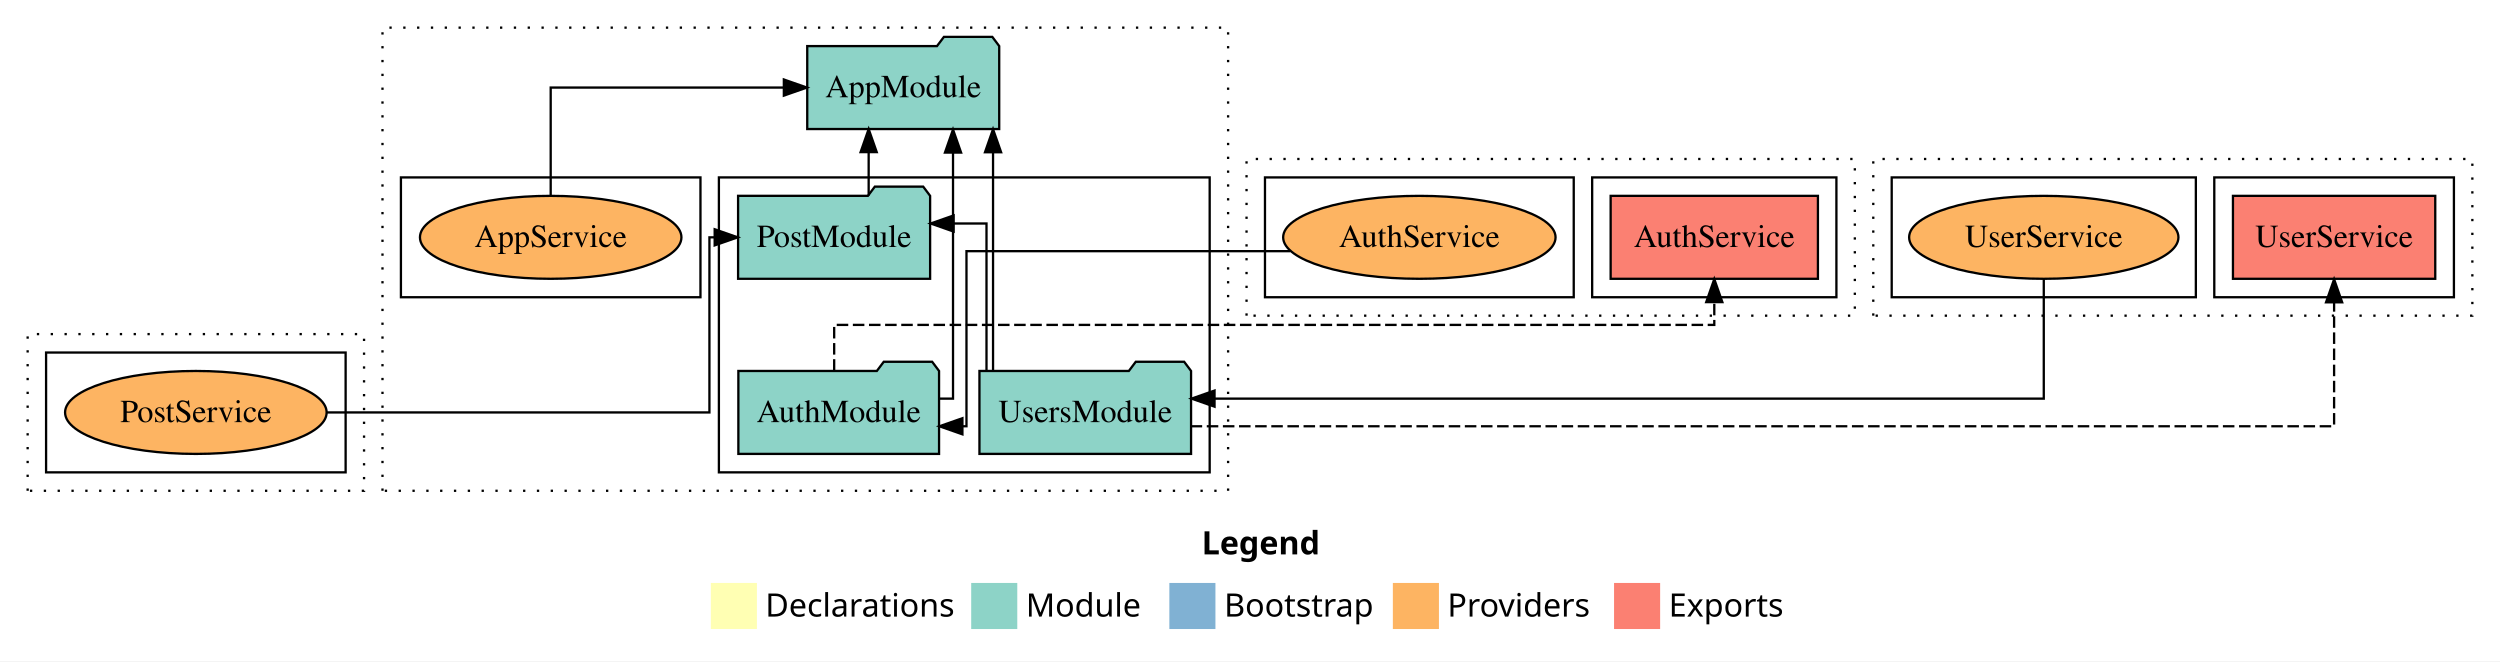
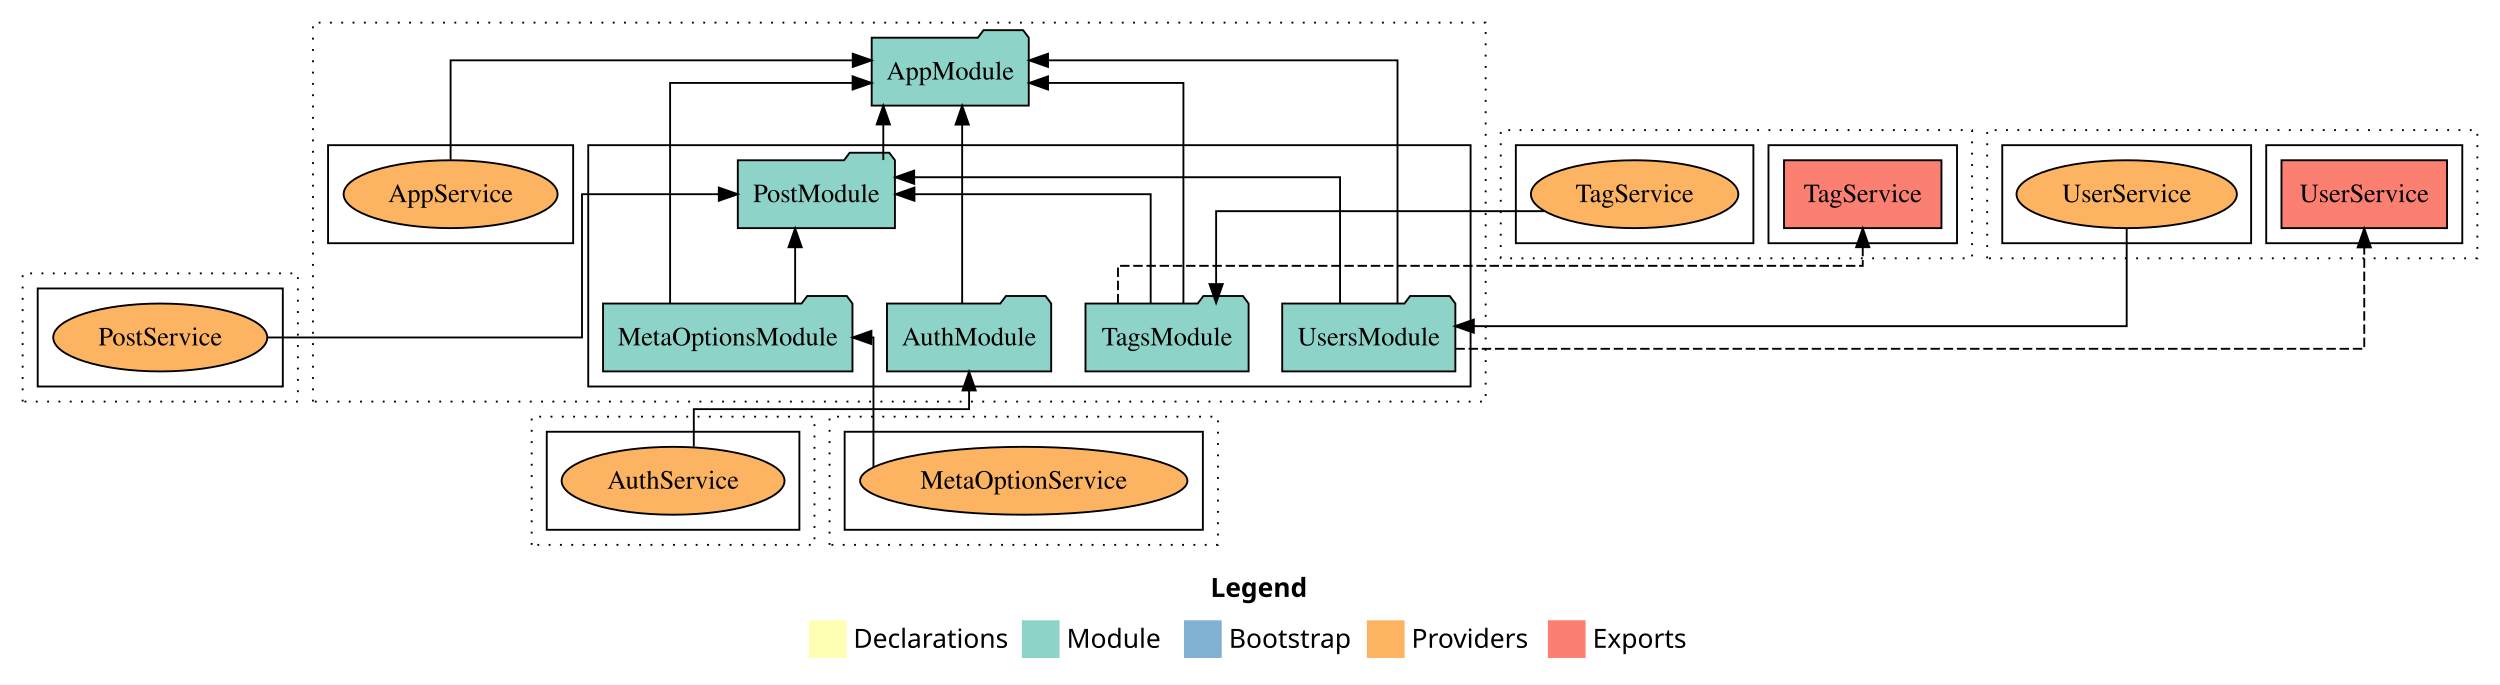
- <svg xmlns="http://www.w3.org/2000/svg" width="1085pt" height="287pt" viewBox="0.00 0.00 1085.00 287.00">
-   <g id="graph0" class="graph" transform="scale(1 1) rotate(0) translate(4 283)">
-     <polygon fill="white" stroke="transparent" points="-4,4 -4,-283 1081,-283 1081,4 -4,4" />
-     <text text-anchor="start" x="517.51" y="-42.4" font-family="Times-12" font-weight="bold" font-size="14.00">Legend</text>
-     <polygon fill="#ffffb3" stroke="transparent" points="304.5,-10 304.5,-30 324.5,-30 324.5,-10 304.5,-10" />
-     <text text-anchor="start" x="328.13" y="-15.4" font-family="Times-12" font-size="14.00">  Declarations</text>
-     <polygon fill="#8dd3c7" stroke="transparent" points="417.5,-10 417.5,-30 437.5,-30 437.5,-10 417.5,-10" />
-     <text text-anchor="start" x="441.23" y="-15.4" font-family="Times-12" font-size="14.00">  Module</text>
-     <polygon fill="#80b1d3" stroke="transparent" points="503.5,-10 503.5,-30 523.5,-30 523.5,-10 503.5,-10" />
-     <text text-anchor="start" x="527.28" y="-15.4" font-family="Times-12" font-size="14.00">  Bootstrap</text>
-     <polygon fill="#fdb462" stroke="transparent" points="600.5,-10 600.5,-30 620.5,-30 620.5,-10 600.5,-10" />
-     <text text-anchor="start" x="624.17" y="-15.4" font-family="Times-12" font-size="14.00">  Providers</text>
-     <polygon fill="#fb8072" stroke="transparent" points="696.5,-10 696.5,-30 716.5,-30 716.5,-10 696.5,-10" />
-     <text text-anchor="start" x="720.23" y="-15.4" font-family="Times-12" font-size="14.00">  Exports</text>
+ <svg xmlns="http://www.w3.org/2000/svg" width="1326pt" height="363pt" viewBox="0.00 0.00 1326.00 363.00">
+   <g id="graph0" class="graph" transform="scale(1 1) rotate(0) translate(4 359)">
+     <polygon fill="white" stroke="transparent" points="-4,4 -4,-359 1322,-359 1322,4 -4,4" />
+     <text text-anchor="start" x="638.01" y="-42.4" font-family="Times-12" font-weight="bold" font-size="14.00">Legend</text>
+     <polygon fill="#ffffb3" stroke="transparent" points="425,-10 425,-30 445,-30 445,-10 425,-10" />
+     <text text-anchor="start" x="448.63" y="-15.4" font-family="Times-12" font-size="14.00">  Declarations</text>
+     <polygon fill="#8dd3c7" stroke="transparent" points="538,-10 538,-30 558,-30 558,-10 538,-10" />
+     <text text-anchor="start" x="561.73" y="-15.4" font-family="Times-12" font-size="14.00">  Module</text>
+     <polygon fill="#80b1d3" stroke="transparent" points="624,-10 624,-30 644,-30 644,-10 624,-10" />
+     <text text-anchor="start" x="647.78" y="-15.4" font-family="Times-12" font-size="14.00">  Bootstrap</text>
+     <polygon fill="#fdb462" stroke="transparent" points="721,-10 721,-30 741,-30 741,-10 721,-10" />
+     <text text-anchor="start" x="744.67" y="-15.4" font-family="Times-12" font-size="14.00">  Providers</text>
+     <polygon fill="#fb8072" stroke="transparent" points="817,-10 817,-30 837,-30 837,-10 817,-10" />
+     <text text-anchor="start" x="840.73" y="-15.4" font-family="Times-12" font-size="14.00">  Exports</text>
    <g id="clust1" class="cluster">
-       <polygon fill="none" stroke="black" stroke-dasharray="1,5" points="162,-70 162,-271 529,-271 529,-70 162,-70" />
+       <polygon fill="none" stroke="black" stroke-dasharray="1,5" points="162,-146 162,-347 784,-347 784,-146 162,-146" />
    </g>
    <g id="clust3" class="cluster">
-       <polygon fill="none" stroke="black" points="308,-78 308,-206 521,-206 521,-78 308,-78" />
+       <polygon fill="none" stroke="black" points="308,-154 308,-282 776,-282 776,-154 308,-154" />
    </g>
    <g id="clust6" class="cluster">
-       <polygon fill="none" stroke="black" points="170,-154 170,-206 300,-206 300,-154 170,-154" />
+       <polygon fill="none" stroke="black" points="170,-230 170,-282 300,-282 300,-230 170,-230" />
    </g>
    <g id="clust7" class="cluster">
-       <polygon fill="none" stroke="black" stroke-dasharray="1,5" points="537,-146 537,-214 801,-214 801,-146 537,-146" />
-     </g>
-     <g id="clust10" class="cluster">
-       <polygon fill="none" stroke="black" points="687,-154 687,-206 793,-206 793,-154 687,-154" />
+       <polygon fill="none" stroke="black" stroke-dasharray="1,5" points="278,-70 278,-138 428,-138 428,-70 278,-70" />
    </g>
    <g id="clust12" class="cluster">
-       <polygon fill="none" stroke="black" points="545,-154 545,-206 679,-206 679,-154 545,-154" />
+       <polygon fill="none" stroke="black" points="286,-78 286,-130 420,-130 420,-78 286,-78" />
    </g>
    <g id="clust13" class="cluster">
-       <polygon fill="none" stroke="black" stroke-dasharray="1,5" points="8,-70 8,-138 154,-138 154,-70 8,-70" />
+       <polygon fill="none" stroke="black" stroke-dasharray="1,5" points="436,-70 436,-138 642,-138 642,-70 436,-70" />
    </g>
    <g id="clust18" class="cluster">
-       <polygon fill="none" stroke="black" points="16,-78 16,-130 146,-130 146,-78 16,-78" />
+       <polygon fill="none" stroke="black" points="444,-78 444,-130 634,-130 634,-78 444,-78" />
    </g>
    <g id="clust19" class="cluster">
-       <polygon fill="none" stroke="black" stroke-dasharray="1,5" points="809,-146 809,-214 1069,-214 1069,-146 809,-146" />
-     </g>
-     <g id="clust22" class="cluster">
-       <polygon fill="none" stroke="black" points="957,-154 957,-206 1061,-206 1061,-154 957,-154" />
+       <polygon fill="none" stroke="black" stroke-dasharray="1,5" points="8,-146 8,-214 154,-214 154,-146 8,-146" />
    </g>
    <g id="clust24" class="cluster">
-       <polygon fill="none" stroke="black" points="817,-154 817,-206 949,-206 949,-154 817,-154" />
+       <polygon fill="none" stroke="black" points="16,-154 16,-206 146,-206 146,-154 16,-154" />
+     </g>
+     <g id="clust25" class="cluster">
+       <polygon fill="none" stroke="black" stroke-dasharray="1,5" points="792,-222 792,-290 1042,-290 1042,-222 792,-222" />
+     </g>
+     <g id="clust28" class="cluster">
+       <polygon fill="none" stroke="black" points="934,-230 934,-282 1034,-282 1034,-230 934,-230" />
+     </g>
+     <g id="clust30" class="cluster">
+       <polygon fill="none" stroke="black" points="800,-230 800,-282 926,-282 926,-230 800,-230" />
+     </g>
+     <g id="clust31" class="cluster">
+       <polygon fill="none" stroke="black" stroke-dasharray="1,5" points="1050,-222 1050,-290 1310,-290 1310,-222 1050,-222" />
+     </g>
+     <g id="clust34" class="cluster">
+       <polygon fill="none" stroke="black" points="1198,-230 1198,-282 1302,-282 1302,-230 1198,-230" />
+     </g>
+     <g id="clust36" class="cluster">
+       <polygon fill="none" stroke="black" points="1058,-230 1058,-282 1190,-282 1190,-230 1058,-230" />
    </g>
    <g id="node1" class="node">
-       <polygon fill="#8dd3c7" stroke="black" points="403.55,-122 400.55,-126 379.55,-126 376.55,-122 316.45,-122 316.45,-86 403.55,-86 403.55,-122" />
-       <text text-anchor="middle" x="360" y="-99.8" font-family="Times,serif" font-size="14.00">AuthModule</text>
+       <polygon fill="#8dd3c7" stroke="black" points="553.55,-198 550.55,-202 529.55,-202 526.55,-198 466.45,-198 466.45,-162 553.55,-162 553.55,-198" />
+       <text text-anchor="middle" x="510" y="-175.8" font-family="Times,serif" font-size="14.00">AuthModule</text>
+     </g>
+     <g id="node6" class="node">
+       <polygon fill="#8dd3c7" stroke="black" points="541.66,-339 538.66,-343 517.66,-343 514.66,-339 458.34,-339 458.34,-303 541.66,-303 541.66,-339" />
+       <text text-anchor="middle" x="500" y="-316.8" font-family="Times,serif" font-size="14.00">AppModule</text>
+     </g>
+     <g id="edge1" class="edge">
+       <path fill="none" stroke="black" d="M506.33,-198.14C506.33,-198.14 506.33,-292.93 506.33,-292.93" />
+       <polygon fill="black" stroke="black" points="502.83,-292.92 506.33,-302.93 509.83,-292.93 502.83,-292.92" />
+     </g>
+     <g id="node2" class="node">
+       <polygon fill="#8dd3c7" stroke="black" points="448.15,-198 445.15,-202 424.15,-202 421.15,-198 315.85,-198 315.85,-162 448.15,-162 448.15,-198" />
+       <text text-anchor="middle" x="382" y="-175.8" font-family="Times,serif" font-size="14.00">MetaOptionsModule</text>
+     </g>
+     <g id="node3" class="node">
+       <polygon fill="#8dd3c7" stroke="black" points="470.67,-274 467.67,-278 446.67,-278 443.67,-274 387.33,-274 387.33,-238 470.67,-238 470.67,-274" />
+       <text text-anchor="middle" x="429" y="-251.8" font-family="Times,serif" font-size="14.00">PostModule</text>
+     </g>
+     <g id="edge9" class="edge">
+       <path fill="none" stroke="black" d="M417.74,-198.01C417.74,-198.01 417.74,-227.85 417.74,-227.85" />
+       <polygon fill="black" stroke="black" points="414.24,-227.85 417.74,-237.85 421.24,-227.85 414.24,-227.85" />
+     </g>
+     <g id="edge2" class="edge">
+       <path fill="none" stroke="black" d="M351.42,-198.21C351.42,-235.06 351.42,-315 351.42,-315 351.42,-315 448.22,-315 448.22,-315" />
+       <polygon fill="black" stroke="black" points="448.22,-318.5 458.22,-315 448.22,-311.5 448.22,-318.5" />
+     </g>
+     <g id="edge3" class="edge">
+       <path fill="none" stroke="black" d="M464.5,-274.11C464.5,-274.11 464.5,-292.99 464.5,-292.99" />
+       <polygon fill="black" stroke="black" points="461,-292.99 464.5,-302.99 468,-292.99 461,-292.99" />
    </g>
    <g id="node4" class="node">
-       <polygon fill="#8dd3c7" stroke="black" points="429.66,-263 426.66,-267 405.66,-267 402.66,-263 346.34,-263 346.34,-227 429.66,-227 429.66,-263" />
-       <text text-anchor="middle" x="388" y="-240.8" font-family="Times,serif" font-size="14.00">AppModule</text>
+       <polygon fill="#8dd3c7" stroke="black" points="658.26,-198 655.26,-202 634.26,-202 631.26,-198 571.74,-198 571.74,-162 658.26,-162 658.26,-198" />
+       <text text-anchor="middle" x="615" y="-175.8" font-family="Times,serif" font-size="14.00">TagsModule</text>
    </g>
-     <g id="edge1" class="edge">
-       <path fill="none" stroke="black" d="M403.92,-110C407.4,-110 409.61,-110 409.61,-110 409.61,-110 409.61,-216.79 409.61,-216.79" />
-       <polygon fill="black" stroke="black" points="406.11,-216.79 409.61,-226.79 413.11,-216.79 406.11,-216.79" />
+     <g id="edge10" class="edge">
+       <path fill="none" stroke="black" d="M606.32,-198.01C606.32,-220.49 606.32,-256 606.32,-256 606.32,-256 481.02,-256 481.02,-256" />
+       <polygon fill="black" stroke="black" points="481.02,-252.5 471.02,-256 481.02,-259.5 481.02,-252.5" />
    </g>
-     <g id="node6" class="node">
-       <polygon fill="#fb8072" stroke="black" points="784.98,-198 695.02,-198 695.02,-162 784.98,-162 784.98,-198" />
-       <text text-anchor="middle" x="740" y="-175.8" font-family="Times,serif" font-size="14.00">AuthService </text>
+     <g id="edge4" class="edge">
+       <path fill="none" stroke="black" d="M623.68,-198.21C623.68,-235.06 623.68,-315 623.68,-315 623.68,-315 551.87,-315 551.87,-315" />
+       <polygon fill="black" stroke="black" points="551.87,-311.5 541.87,-315 551.87,-318.5 551.87,-311.5" />
+     </g>
+     <g id="node11" class="node">
+       <polygon fill="#fb8072" stroke="black" points="1025.75,-274 942.25,-274 942.25,-238 1025.75,-238 1025.75,-274" />
+       <text text-anchor="middle" x="984" y="-251.8" font-family="Times,serif" font-size="14.00">TagService </text>
+     </g>
+     <g id="edge13" class="edge">
+       <path fill="none" stroke="black" stroke-dasharray="5,2" d="M588.97,-198.11C588.97,-207.9 588.97,-218 588.97,-218 588.97,-218 984,-218 984,-218 984,-218 984,-227.89 984,-227.89" />
+       <polygon fill="black" stroke="black" points="980.5,-227.89 984,-237.89 987.5,-227.89 980.5,-227.89" />
+     </g>
+     <g id="node5" class="node">
+       <polygon fill="#8dd3c7" stroke="black" points="767.92,-198 764.92,-202 743.92,-202 740.92,-198 676.08,-198 676.08,-162 767.92,-162 767.92,-198" />
+       <text text-anchor="middle" x="722" y="-175.8" font-family="Times,serif" font-size="14.00">UsersModule</text>
+     </g>
+     <g id="edge11" class="edge">
+       <path fill="none" stroke="black" d="M706.76,-198.03C706.76,-222.98 706.76,-265 706.76,-265 706.76,-265 480.88,-265 480.88,-265" />
+       <polygon fill="black" stroke="black" points="480.88,-261.5 470.88,-265 480.88,-268.5 480.88,-261.5" />
    </g>
    <g id="edge5" class="edge">
-       <path fill="none" stroke="black" stroke-dasharray="5,2" d="M358.03,-122.11C358.03,-131.9 358.03,-142 358.03,-142 358.03,-142 740,-142 740,-142 740,-142 740,-151.89 740,-151.89" />
-       <polygon fill="black" stroke="black" points="736.5,-151.89 740,-161.89 743.5,-151.89 736.5,-151.89" />
+       <path fill="none" stroke="black" d="M737.24,-198.03C737.24,-237.28 737.24,-327 737.24,-327 737.24,-327 551.87,-327 551.87,-327" />
+       <polygon fill="black" stroke="black" points="551.87,-323.5 541.87,-327 551.87,-330.5 551.87,-323.5" />
    </g>
-     <g id="node2" class="node">
-       <polygon fill="#8dd3c7" stroke="black" points="399.67,-198 396.67,-202 375.67,-202 372.67,-198 316.33,-198 316.33,-162 399.67,-162 399.67,-198" />
-       <text text-anchor="middle" x="358" y="-175.8" font-family="Times,serif" font-size="14.00">PostModule</text>
+     <g id="node13" class="node">
+       <polygon fill="#fb8072" stroke="black" points="1293.9,-274 1206.1,-274 1206.1,-238 1293.9,-238 1293.9,-274" />
+       <text text-anchor="middle" x="1250" y="-251.8" font-family="Times,serif" font-size="14.00">UserService </text>
    </g>
-     <g id="edge2" class="edge">
-       <path fill="none" stroke="black" d="M373,-198.11C373,-198.11 373,-216.99 373,-216.99" />
-       <polygon fill="black" stroke="black" points="369.5,-216.99 373,-226.99 376.5,-216.99 369.5,-216.99" />
+     <g id="edge15" class="edge">
+       <path fill="none" stroke="black" stroke-dasharray="5,2" d="M767.93,-174C896.39,-174 1250,-174 1250,-174 1250,-174 1250,-227.8 1250,-227.8" />
+       <polygon fill="black" stroke="black" points="1246.5,-227.8 1250,-237.8 1253.5,-227.8 1246.5,-227.8" />
    </g>
-     <g id="node3" class="node">
-       <polygon fill="#8dd3c7" stroke="black" points="512.92,-122 509.92,-126 488.92,-126 485.92,-122 421.08,-122 421.08,-86 512.92,-86 512.92,-122" />
-       <text text-anchor="middle" x="467" y="-99.8" font-family="Times,serif" font-size="14.00">UsersModule</text>
+     <g id="node7" class="node">
+       <ellipse fill="#fdb462" stroke="black" cx="235" cy="-256" rx="56.74" ry="18" />
+       <text text-anchor="middle" x="235" y="-251.8" font-family="Times,serif" font-size="14.00">AppService</text>
+     </g>
+     <g id="edge6" class="edge">
+       <path fill="none" stroke="black" d="M235,-274.28C235,-295.32 235,-327 235,-327 235,-327 448.3,-327 448.3,-327" />
+       <polygon fill="black" stroke="black" points="448.3,-330.5 458.3,-327 448.3,-323.5 448.3,-330.5" />
+     </g>
+     <g id="node8" class="node">
+       <ellipse fill="#fdb462" stroke="black" cx="353" cy="-104" rx="59.11" ry="18" />
+       <text text-anchor="middle" x="353" y="-99.8" font-family="Times,serif" font-size="14.00">AuthService</text>
    </g>
    <g id="edge7" class="edge">
-       <path fill="none" stroke="black" d="M424.14,-122.2C424.14,-146.36 424.14,-186 424.14,-186 424.14,-186 409.88,-186 409.88,-186" />
-       <polygon fill="black" stroke="black" points="409.88,-182.5 399.88,-186 409.88,-189.5 409.88,-182.5" />
-     </g>
-     <g id="edge3" class="edge">
-       <path fill="none" stroke="black" d="M426.98,-122.14C426.98,-122.14 426.98,-216.93 426.98,-216.93" />
-       <polygon fill="black" stroke="black" points="423.48,-216.92 426.98,-226.93 430.48,-216.93 423.48,-216.92" />
+       <path fill="none" stroke="black" d="M363.99,-122.11C363.99,-131.9 363.99,-142 363.99,-142 363.99,-142 510,-142 510,-142 510,-142 510,-151.89 510,-151.89" />
+       <polygon fill="black" stroke="black" points="506.5,-151.89 510,-161.89 513.5,-151.89 506.5,-151.89" />
    </g>
    <g id="node9" class="node">
-       <polygon fill="#fb8072" stroke="black" points="1052.9,-198 965.1,-198 965.1,-162 1052.9,-162 1052.9,-198" />
-       <text text-anchor="middle" x="1009" y="-175.8" font-family="Times,serif" font-size="14.00">UserService </text>
-     </g>
-     <g id="edge9" class="edge">
-       <path fill="none" stroke="black" stroke-dasharray="5,2" d="M512.74,-98C643.41,-98 1009,-98 1009,-98 1009,-98 1009,-151.8 1009,-151.8" />
-       <polygon fill="black" stroke="black" points="1005.5,-151.8 1009,-161.8 1012.5,-151.8 1005.5,-151.8" />
-     </g>
-     <g id="node5" class="node">
-       <ellipse fill="#fdb462" stroke="black" cx="235" cy="-180" rx="56.74" ry="18" />
-       <text text-anchor="middle" x="235" y="-175.8" font-family="Times,serif" font-size="14.00">AppService</text>
-     </g>
-     <g id="edge4" class="edge">
-       <path fill="none" stroke="black" d="M235,-198.11C235,-217.34 235,-245 235,-245 235,-245 336.19,-245 336.19,-245" />
-       <polygon fill="black" stroke="black" points="336.19,-248.5 346.19,-245 336.19,-241.5 336.19,-248.5" />
-     </g>
-     <g id="node7" class="node">
-       <ellipse fill="#fdb462" stroke="black" cx="612" cy="-180" rx="59.11" ry="18" />
-       <text text-anchor="middle" x="612" y="-175.8" font-family="Times,serif" font-size="14.00">AuthService</text>
-     </g>
-     <g id="edge6" class="edge">
-       <path fill="none" stroke="black" d="M555.94,-174C497.85,-174 415.45,-174 415.45,-174 415.45,-174 415.45,-98 415.45,-98 415.45,-98 413.69,-98 413.69,-98" />
-       <polygon fill="black" stroke="black" points="413.69,-94.5 403.69,-98 413.69,-101.5 413.69,-94.5" />
-     </g>
-     <g id="node8" class="node">
-       <ellipse fill="#fdb462" stroke="black" cx="81" cy="-104" rx="56.76" ry="18" />
-       <text text-anchor="middle" x="81" y="-99.8" font-family="Times,serif" font-size="14.00">PostService</text>
+       <ellipse fill="#fdb462" stroke="black" cx="539" cy="-104" rx="86.81" ry="18" />
+       <text text-anchor="middle" x="539" y="-99.8" font-family="Times,serif" font-size="14.00">MetaOptionService</text>
    </g>
    <g id="edge8" class="edge">
-       <path fill="none" stroke="black" d="M137.82,-104C203.86,-104 303.89,-104 303.89,-104 303.89,-104 303.89,-180 303.89,-180 303.89,-180 306.17,-180 306.17,-180" />
-       <polygon fill="black" stroke="black" points="306.17,-183.5 316.17,-180 306.17,-176.5 306.17,-183.5" />
+       <path fill="none" stroke="black" d="M459.28,-111.29C459.28,-130.31 459.28,-180 459.28,-180 459.28,-180 458.18,-180 458.18,-180" />
+       <polygon fill="black" stroke="black" points="458.21,-176.5 448.21,-180 458.21,-183.5 458.21,-176.5" />
    </g>
    <g id="node10" class="node">
-       <ellipse fill="#fdb462" stroke="black" cx="883" cy="-180" rx="58.44" ry="18" />
-       <text text-anchor="middle" x="883" y="-175.8" font-family="Times,serif" font-size="14.00">UserService</text>
+       <ellipse fill="#fdb462" stroke="black" cx="81" cy="-180" rx="56.76" ry="18" />
+       <text text-anchor="middle" x="81" y="-175.8" font-family="Times,serif" font-size="14.00">PostService</text>
    </g>
-     <g id="edge10" class="edge">
-       <path fill="none" stroke="black" d="M883,-161.97C883,-141.23 883,-110 883,-110 883,-110 523.11,-110 523.11,-110" />
-       <polygon fill="black" stroke="black" points="523.11,-106.5 513.11,-110 523.11,-113.5 523.11,-106.5" />
+     <g id="edge12" class="edge">
+       <path fill="none" stroke="black" d="M137.73,-180C204,-180 304.69,-180 304.69,-180 304.69,-180 304.69,-256 304.69,-256 304.69,-256 377.26,-256 377.26,-256" />
+       <polygon fill="black" stroke="black" points="377.26,-259.5 387.26,-256 377.26,-252.5 377.26,-259.5" />
+     </g>
+     <g id="node12" class="node">
+       <ellipse fill="#fdb462" stroke="black" cx="863" cy="-256" rx="55.01" ry="18" />
+       <text text-anchor="middle" x="863" y="-251.8" font-family="Times,serif" font-size="14.00">TagService</text>
+     </g>
+     <g id="edge14" class="edge">
+       <path fill="none" stroke="black" d="M815.11,-247C749.86,-247 641.03,-247 641.03,-247 641.03,-247 641.03,-208.31 641.03,-208.31" />
+       <polygon fill="black" stroke="black" points="644.53,-208.31 641.03,-198.31 637.53,-208.31 644.53,-208.31" />
+     </g>
+     <g id="node14" class="node">
+       <ellipse fill="#fdb462" stroke="black" cx="1124" cy="-256" rx="58.44" ry="18" />
+       <text text-anchor="middle" x="1124" y="-251.8" font-family="Times,serif" font-size="14.00">UserService</text>
+     </g>
+     <g id="edge16" class="edge">
+       <path fill="none" stroke="black" d="M1124,-237.97C1124,-217.23 1124,-186 1124,-186 1124,-186 777.72,-186 777.72,-186" />
+       <polygon fill="black" stroke="black" points="777.72,-182.5 767.72,-186 777.72,-189.5 777.72,-182.5" />
    </g>
  </g>
</svg>
